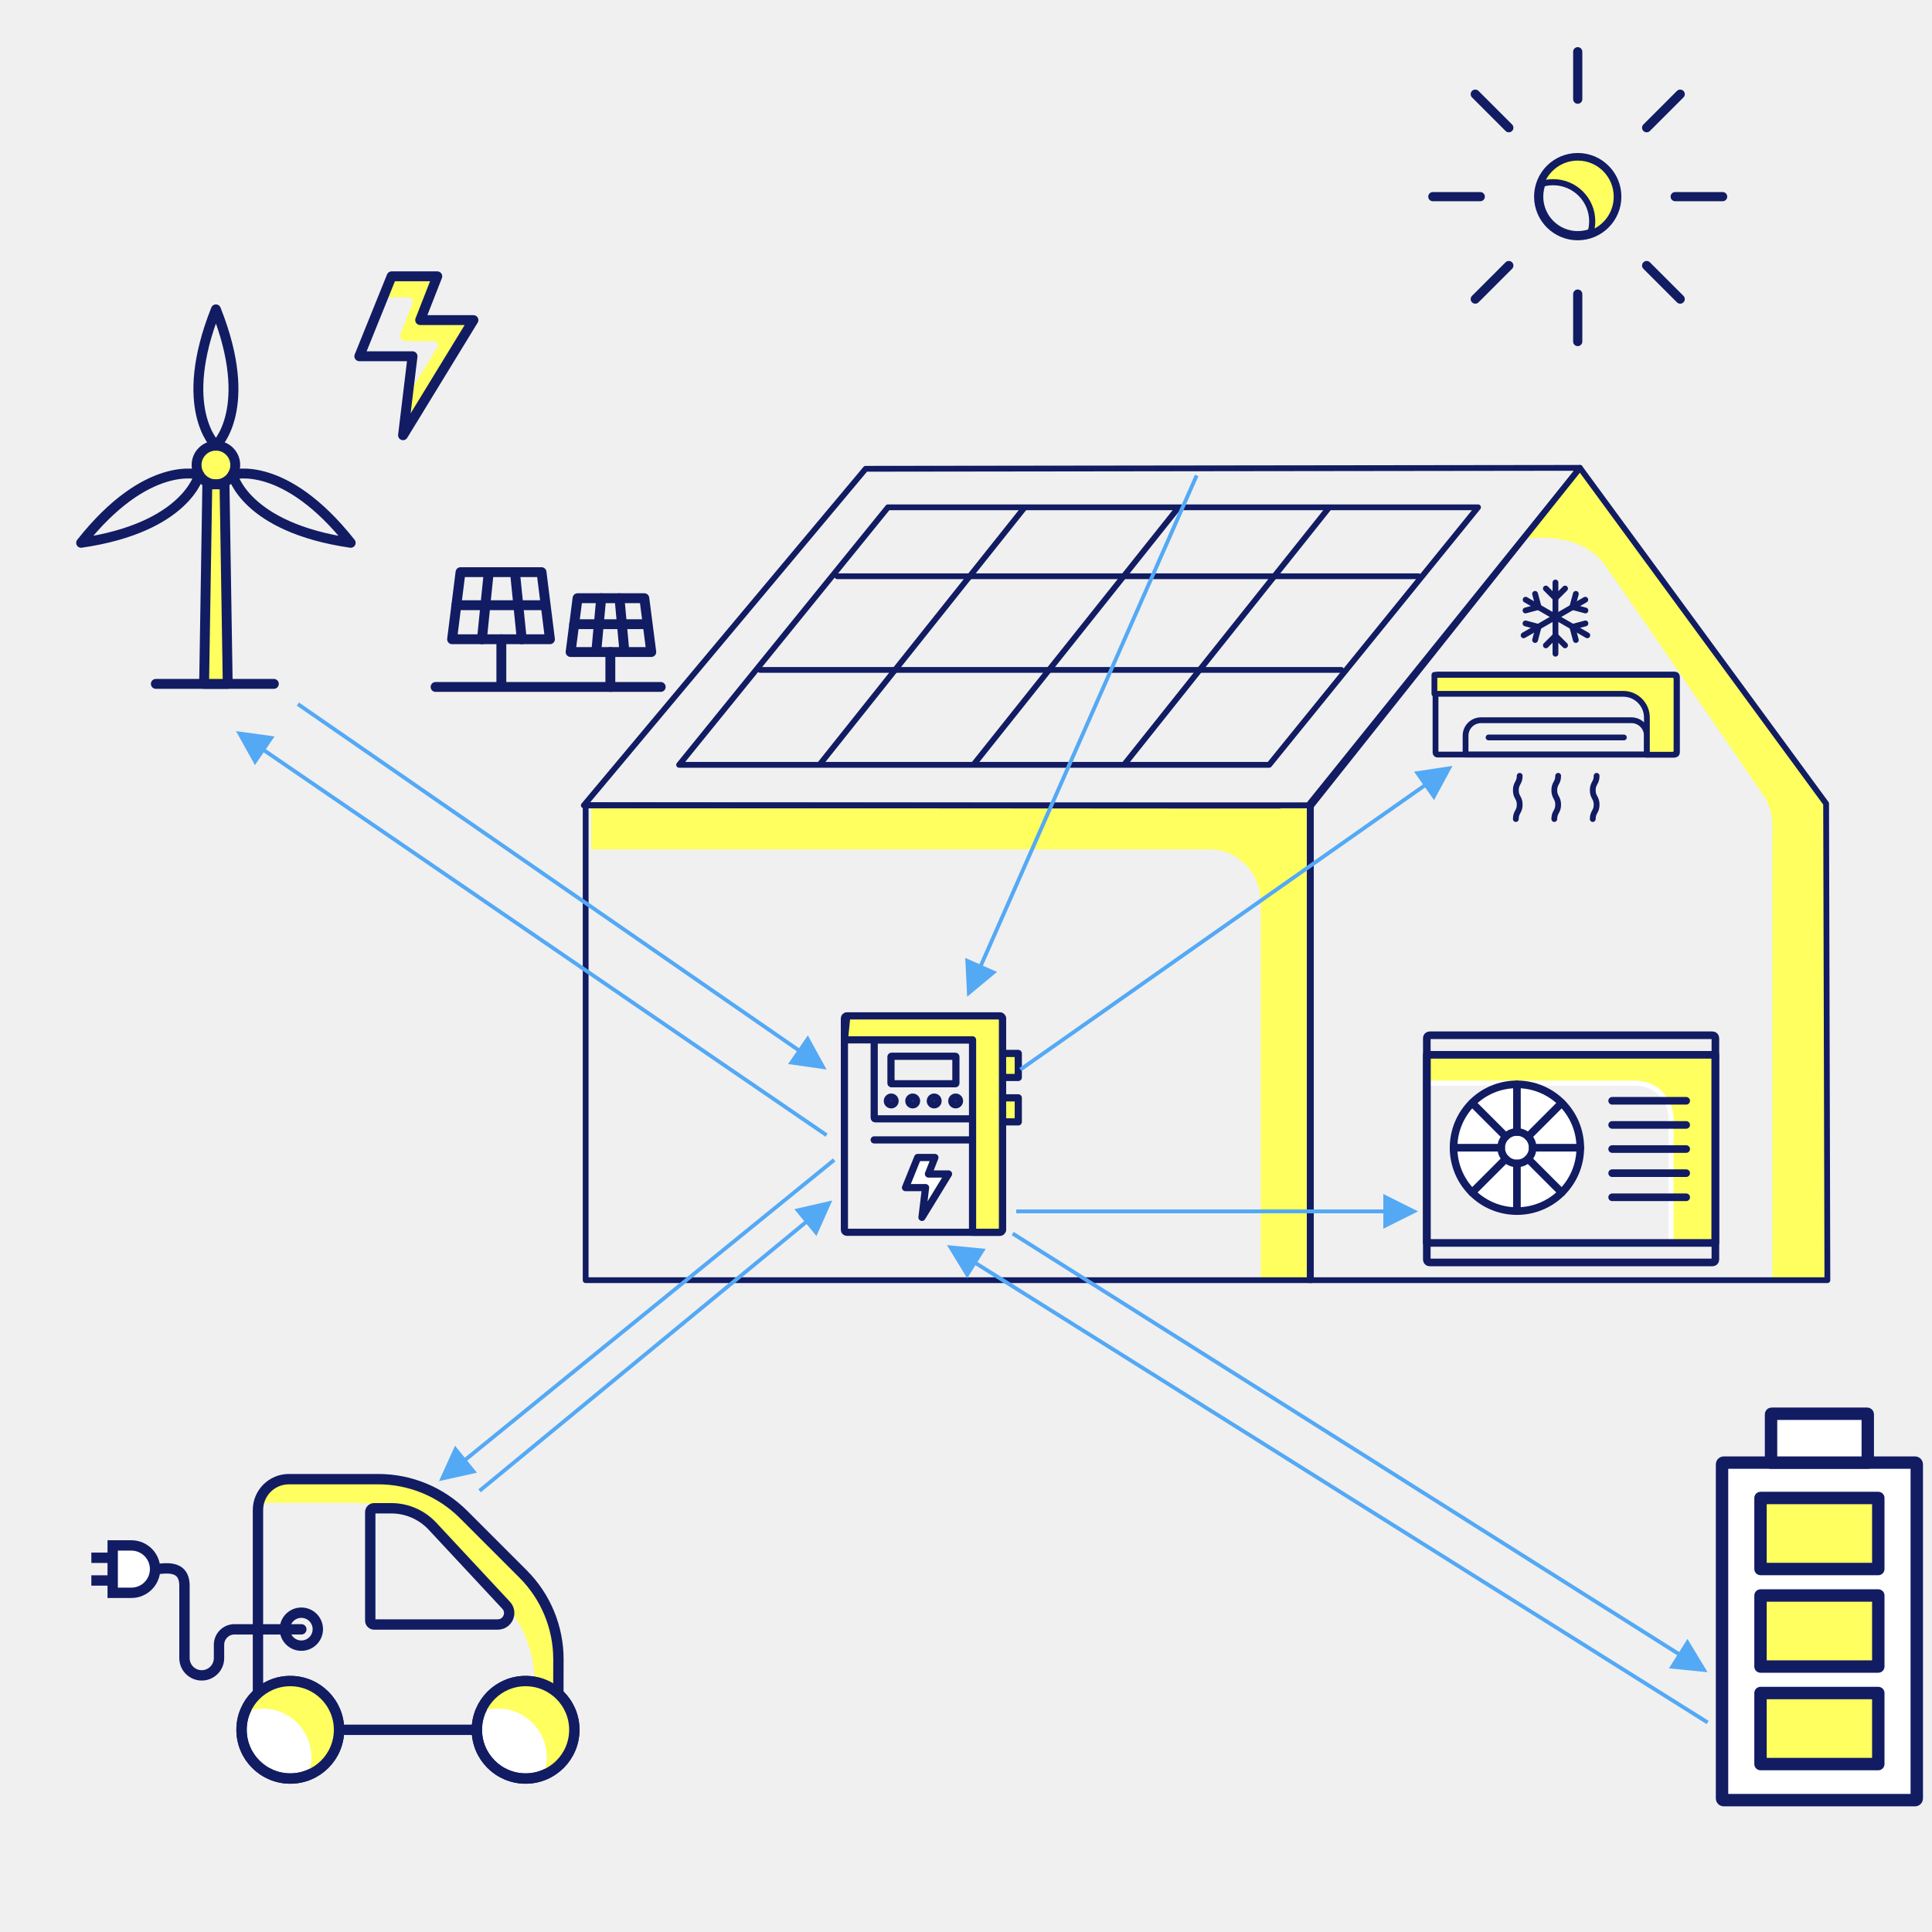
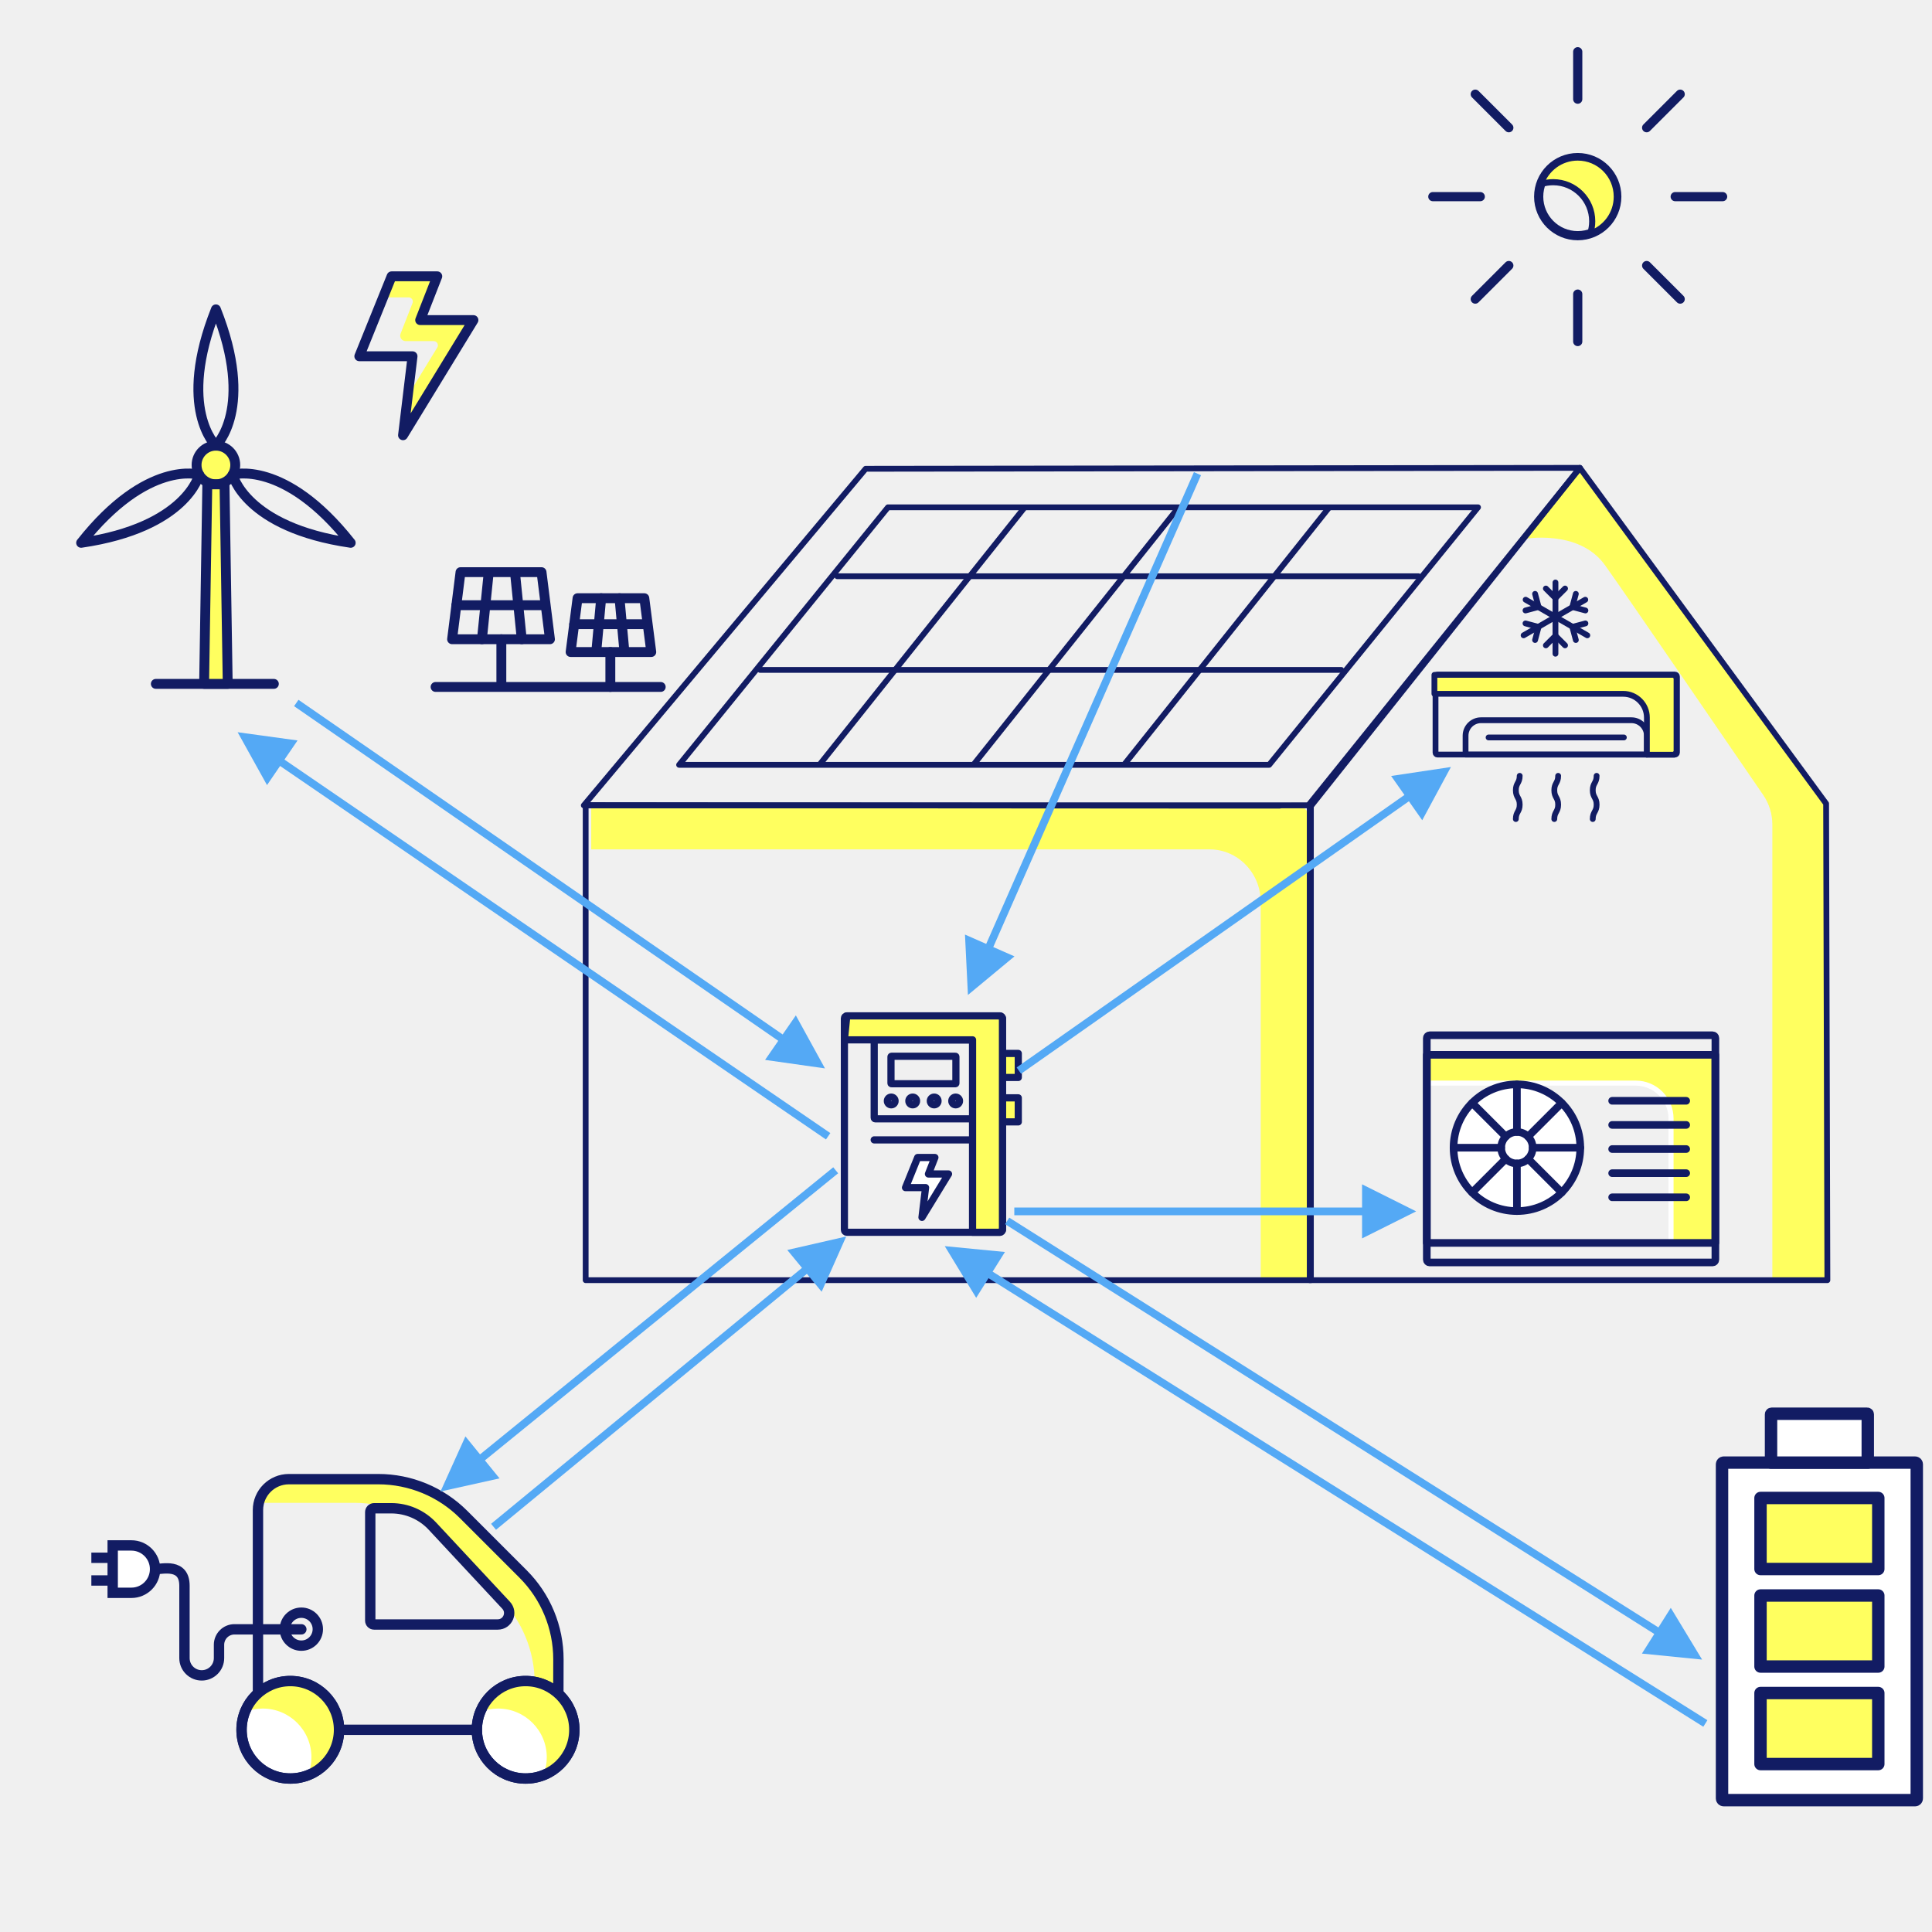
<svg xmlns="http://www.w3.org/2000/svg" width="500px" height="500px" viewBox="0 0 500 500" version="1.1">
  <g id="svgRoot" fill="none" fill-rule="evenodd">
    <g id="Haus" transform="translate(64.4708, -22.162)">
-       <path d="M88.536,241.977 L248.557,241.977 C255.872,241.977 261.801,248.076 261.801,255.599 L261.801,353.469 L274.278,353.469 L274.185,275.587 L274.185,232.453 L272.861,231.091 L88.536,231.091 L88.536,241.977 Z" id="Path" fill="#FFFF5F" />
-       <path d="M329.755,161.667 C329.755,161.667 344.135,158.957 350.902,168.43 C356.625,176.442 383.646,215.917 391.845,227.903 C393.39,230.161 394.209,232.823 394.209,235.559 L394.209,353.467 L408.454,353.467 L408.126,230.131 L344.404,143.241 L329.755,161.667 Z" id="Path" fill="#FFFF5F" />
+       <path d="M88.536,241.977 L248.557,241.977 C255.872,241.977 261.801,248.076 261.801,255.599 L261.801,353.469 L274.278,353.469 L274.185,275.587 L274.185,232.453 L272.861,231.091 L88.536,231.091 L88.536,241.977 Z" fill="#FFFF5F" />
+       <path d="M329.755,161.667 C329.755,161.667 344.135,158.957 350.902,168.43 C356.625,176.442 383.646,215.917 391.845,227.903 C393.39,230.161 394.209,232.823 394.209,235.559 L394.209,353.467 L408.454,353.467 L408.126,230.131 L344.404,143.241 L329.755,161.667 Z" fill="#FFFF5F" />
      <g id="Group" transform="translate(55.5601, 108.1829)" stroke="#121C63" stroke-linecap="round" stroke-linejoin="round" stroke-width="1.5">
-         <polygon id="Path" points="288.844 35.06 352.565 121.95 352.893 245.286 218.924 245.286 218.924 121.95" />
-         <path d="M219.226,122.453 L219.226,245.285 L31.538,245.285 L31.538,122.344 C31.538,122.344 219.335,122.562 219.226,122.453 Z" id="Path" />
-         <polygon id="Path" points="31.058 122.411 219.389 122.411 288.844 35.06 104.002 35.299" />
-         <polygon id="Path" points="109.774 45.27 262.483 45.27 208.431 111.916 55.723 111.916" />
-         <line x1="247.068" y1="63.112" x2="96.655" y2="63.112" id="Path" />
-         <line x1="227.087" y1="87.351" x2="76.674" y2="87.351" id="Path" />
-         <line x1="92.256" y1="111.644" x2="144.992" y2="45.478" id="Path" />
-         <line x1="171.076" y1="111.644" x2="223.812" y2="45.478" id="Path" />
-         <line x1="132.097" y1="111.644" x2="184.833" y2="45.478" id="Path" />
+         <polygon points="288.844 35.06 352.565 121.95 352.893 245.286 218.924 245.286 218.924 121.95" />
+         <path d="M219.226,122.453 L219.226,245.285 L31.538,245.285 L31.538,122.344 C31.538,122.344 219.335,122.562 219.226,122.453 Z" />
+         <polygon points="31.058 122.411 219.389 122.411 288.844 35.06 104.002 35.299" />
+         <polygon points="109.774 45.27 262.483 45.27 208.431 111.916 55.723 111.916" />
+         <line x1="247.068" y1="63.112" x2="96.655" y2="63.112" />
+         <line x1="227.087" y1="87.351" x2="76.674" y2="87.351" />
+         <line x1="92.256" y1="111.644" x2="144.992" y2="45.478" />
+         <line x1="171.076" y1="111.644" x2="223.812" y2="45.478" />
+         <line x1="132.097" y1="111.644" x2="184.833" y2="45.478" />
      </g>
-       <path id="Line" d="M185.828,280.12 L193.573,273.696 L185.336,270.069 L185.828,280.12 Z M244.572,145.461 L188.769,272.2 L188.567,272.657 L189.482,273.06 L189.684,272.603 L245.487,145.864 L245.688,145.406 L244.773,145.003 L244.572,145.461 Z" fill="#54A9F5" fill-rule="nonzero" />
+       <path d="M186.029,279.662 L198.077,269.67 L185.264,264.028 L186.029,279.662 Z M244.114,145.259 L190.309,267.46 L189.906,268.375 L191.736,269.181 L192.139,268.266 L245.944,146.065 L246.347,145.15 L244.517,144.344 L244.114,145.259 Z" fill="#54A9F5" fill-rule="nonzero" />
    </g>
    <g id="iMSE" transform="translate(179.0261, 228.906)" stroke="#121C63" stroke-linecap="round" stroke-linejoin="round" stroke-width="1.86">
      <g id="Group">
-         <path d="M79.794,90.004 L40.125,90.004 C39.783,90.004 39.505,89.726 39.505,89.384 L39.505,34.628 C39.505,34.285 39.783,34.008 40.125,34.008 L79.794,34.008 C80.136,34.008 80.414,34.285 80.414,34.628 L80.414,89.382 C80.414,89.726 80.136,90.004 79.794,90.004 Z" id="Path" />
-         <path d="M72.423,60.649 L47.498,60.649 C47.343,60.649 47.217,60.524 47.217,60.369 L47.217,40.51 C47.217,40.355 47.343,40.229 47.498,40.229 L72.423,40.229 C72.578,40.229 72.703,40.355 72.703,40.51 L72.703,60.37 C72.702,60.524 72.576,60.649 72.423,60.649 L72.423,60.649 Z" id="Path" />
-         <line x1="47.217" y1="66.097" x2="72.702" y2="66.097" id="Path" />
-         <path d="M68.241,51.565 L51.678,51.565 C51.612,51.565 51.559,51.512 51.559,51.446 L51.559,44.572 C51.559,44.506 51.612,44.453 51.678,44.453 L68.241,44.453 C68.307,44.453 68.36,44.506 68.36,44.572 L68.36,51.446 C68.36,51.512 68.307,51.565 68.241,51.565 Z" id="Path" />
+         <path d="M79.794,90.004 L40.125,90.004 C39.783,90.004 39.505,89.726 39.505,89.384 L39.505,34.628 C39.505,34.285 39.783,34.008 40.125,34.008 L79.794,34.008 C80.136,34.008 80.414,34.285 80.414,34.628 L80.414,89.382 C80.414,89.726 80.136,90.004 79.794,90.004 Z" />
+         <path d="M72.423,60.649 L47.498,60.649 C47.343,60.649 47.217,60.524 47.217,60.369 L47.217,40.51 C47.217,40.355 47.343,40.229 47.498,40.229 L72.423,40.229 C72.578,40.229 72.703,40.355 72.703,40.51 L72.703,60.37 C72.702,60.524 72.576,60.649 72.423,60.649 L72.423,60.649 Z" />
+         <line x1="47.217" y1="66.097" x2="72.702" y2="66.097" />
+         <path d="M68.241,51.565 L51.678,51.565 C51.612,51.565 51.559,51.512 51.559,51.446 L51.559,44.572 C51.559,44.506 51.612,44.453 51.678,44.453 L68.241,44.453 C68.307,44.453 68.36,44.506 68.36,44.572 L68.36,51.446 C68.36,51.512 68.307,51.565 68.241,51.565 Z" />
        <circle id="Oval" cx="51.621" cy="56.023" r="1" />
        <circle id="Oval" cx="57.18" cy="56.023" r="1" />
        <circle id="Oval" cx="62.74" cy="56.023" r="1" />
        <circle id="Oval" cx="68.298" cy="56.023" r="1" />
      </g>
-       <polygon id="Path" fill="#FFFF5F" points="80.414 43.721 84.505 43.721 84.505 49.941 80.414 49.941" />
-       <polygon id="Path" fill="#FFFF5F" points="80.414 55.217 84.505 55.217 84.505 61.436 80.414 61.436" />
-       <polygon id="Path" fill="#FFFFFF" points="58.469 70.652 62.923 70.652 61.253 74.92 66.45 74.92 59.582 86.148 60.511 78.446 55.32 78.446" />
-       <polygon id="Path" fill="#FFFF5F" points="39.505 40.206 72.669 40.206 72.669 90.004 79.794 90.004 80.414 89.384 80.414 34.628 79.794 34.008 40.125 34.008" />
+       <polygon fill="#FFFF5F" points="80.414 43.721 84.505 43.721 84.505 49.941 80.414 49.941" />
+       <polygon fill="#FFFF5F" points="80.414 55.217 84.505 55.217 84.505 61.436 80.414 61.436" />
+       <polygon fill="#FFFFFF" points="58.469 70.652 62.923 70.652 61.253 74.92 66.45 74.92 59.582 86.148 60.511 78.446 55.32 78.446" />
+       <polygon fill="#FFFF5F" points="39.505 40.206 72.669 40.206 72.669 90.004 79.794 90.004 80.414 89.384 80.414 34.628 79.794 34.008 40.125 34.008" />
    </g>
    <g id="Sonne" transform="translate(329.0478, -28.3787)" stroke="#121C63" stroke-linecap="round" stroke-linejoin="round">
      <circle id="Oval" stroke-width="2.378" cx="79.268" cy="79.268" r="10.107" />
-       <line x1="79.268" y1="54.045" x2="79.268" y2="41.768" id="Path" stroke-width="2.378" />
-       <line x1="61.433" y1="61.433" x2="52.751" y2="52.751" id="Path" stroke-width="2.378" />
-       <line x1="54.045" y1="79.268" x2="41.768" y2="79.268" id="Path" stroke-width="2.378" />
-       <line x1="79.268" y1="104.491" x2="79.268" y2="116.768" id="Path" stroke-width="2.378" />
-       <line x1="61.433" y1="97.103" x2="52.751" y2="105.784" id="Path" stroke-width="2.378" />
-       <line x1="97.103" y1="61.433" x2="105.784" y2="52.751" id="Path" stroke-width="2.378" />
-       <line x1="104.491" y1="79.268" x2="116.768" y2="79.268" id="Path" stroke-width="2.378" />
-       <line x1="97.103" y1="97.103" x2="105.784" y2="105.784" id="Path" stroke-width="2.378" />
-       <path d="M89.373,79.279 C89.373,83.738 86.503,87.51 82.494,88.862 C82.825,87.843 83.016,86.774 83.016,85.636 C83.016,80.062 78.485,75.531 72.91,75.531 C71.772,75.531 70.705,75.721 69.684,76.053 C71.037,72.043 74.808,69.15 79.268,69.15 C84.866,69.15 89.373,73.681 89.373,79.279 Z" id="Path" stroke-width="1.585" fill="#FFFF5F" />
+       <line x1="79.268" y1="54.045" x2="79.268" y2="41.768" stroke-width="2.378" />
+       <line x1="61.433" y1="61.433" x2="52.751" y2="52.751" stroke-width="2.378" />
+       <line x1="54.045" y1="79.268" x2="41.768" y2="79.268" stroke-width="2.378" />
+       <line x1="79.268" y1="104.491" x2="79.268" y2="116.768" stroke-width="2.378" />
+       <line x1="61.433" y1="97.103" x2="52.751" y2="105.784" stroke-width="2.378" />
+       <line x1="97.103" y1="61.433" x2="105.784" y2="52.751" stroke-width="2.378" />
+       <line x1="104.491" y1="79.268" x2="116.768" y2="79.268" stroke-width="2.378" />
+       <line x1="97.103" y1="97.103" x2="105.784" y2="105.784" stroke-width="2.378" />
+       <path d="M89.373,79.279 C89.373,83.738 86.503,87.51 82.494,88.862 C82.825,87.843 83.016,86.774 83.016,85.636 C83.016,80.062 78.485,75.531 72.91,75.531 C71.772,75.531 70.705,75.721 69.684,76.053 C71.037,72.043 74.808,69.15 79.268,69.15 C84.866,69.15 89.373,73.681 89.373,79.279 Z" stroke-width="1.585" fill="#FFFF5F" />
    </g>
    <g id="Klimaanlage" transform="translate(352.605, 131.358)">
-       <path d="M80.881,63.922 L19.408,63.922 C19.132,63.922 18.908,63.698 18.908,63.422 L18.908,43.729 C18.908,43.453 19.132,43.229 19.408,43.229 L80.881,43.229 C81.157,43.229 81.381,43.453 81.381,43.729 L81.381,63.423 C81.381,63.698 81.157,63.922 80.881,63.922 L80.881,63.922 Z" id="Path" stroke="#121C63" stroke-width="1.5" stroke-linecap="round" stroke-linejoin="round" />
-       <path d="M73.608,63.923 L26.681,63.923 L26.681,59.037 C26.681,56.828 28.472,55.037 30.681,55.037 L69.608,55.037 C71.817,55.037 73.608,56.828 73.608,59.037 L73.608,63.923 Z" id="Path" stroke="#121C63" stroke-width="1.5" stroke-linecap="round" stroke-linejoin="round" />
-       <line x1="32.639" y1="59.495" x2="67.65" y2="59.495" id="Path" stroke="#121C63" stroke-width="1.5" stroke-linecap="round" stroke-linejoin="round" />
-       <path d="M39.691,80.607 C39.691,78.746 40.691,78.746 40.691,76.885 C40.691,75.021 39.691,75.021 39.691,73.157 C39.691,71.293 40.691,71.293 40.691,69.429" id="Path" stroke="#121C63" stroke-width="1.5" stroke-linecap="round" stroke-linejoin="round" />
-       <path d="M59.598,80.607 C59.598,78.746 60.598,78.746 60.598,76.885 C60.598,75.021 59.598,75.021 59.598,73.157 C59.598,71.293 60.598,71.293 60.598,69.429" id="Path" stroke="#121C63" stroke-width="1.5" stroke-linecap="round" stroke-linejoin="round" />
-       <path d="M49.645,80.607 C49.645,78.746 50.645,78.746 50.645,76.885 C50.645,75.021 49.645,75.021 49.645,73.157 C49.645,71.293 50.645,71.293 50.645,69.429" id="Path" stroke="#121C63" stroke-width="1.5" stroke-linecap="round" stroke-linejoin="round" />
-       <line x1="49.947" y1="37.823" x2="49.947" y2="19.393" id="Path" stroke="#121C63" stroke-width="1.5" stroke-linecap="round" stroke-linejoin="round" />
-       <line x1="41.704" y1="33.064" x2="57.666" y2="23.849" id="Path" stroke="#121C63" stroke-width="1.5" stroke-linecap="round" stroke-linejoin="round" />
-       <line x1="58.19" y1="33.064" x2="42.228" y2="23.849" id="Path" stroke="#121C63" stroke-width="1.5" stroke-linecap="round" stroke-linejoin="round" />
-       <polyline id="Path" stroke="#121C63" stroke-width="1.5" stroke-linecap="round" stroke-linejoin="round" points="52.428 20.951 49.947 23.432 47.466 20.951" />
-       <polyline id="Path" stroke="#121C63" stroke-width="1.5" stroke-linecap="round" stroke-linejoin="round" points="52.428 35.659 49.947 33.179 47.466 35.659" />
-       <polyline id="Path" stroke="#121C63" stroke-width="1.5" stroke-linecap="round" stroke-linejoin="round" points="57.702 26.631 54.313 25.723 55.221 22.335" />
-       <polyline id="Path" stroke="#121C63" stroke-width="1.5" stroke-linecap="round" stroke-linejoin="round" points="42.193 29.98 45.581 30.888 44.673 34.276" />
-       <polyline id="Path" stroke="#121C63" stroke-width="1.5" stroke-linecap="round" stroke-linejoin="round" points="57.702 29.98 54.313 30.888 55.221 34.276" />
-       <polyline id="Path" stroke="#121C63" stroke-width="1.5" stroke-linecap="round" stroke-linejoin="round" points="42.193 26.631 45.581 25.723 44.673 22.335" />
-       <path d="M18.619,48.203 L67.47,48.203 C70.86,48.203 73.609,50.951 73.609,54.342 L73.609,63.963 L80.662,63.963 L81.276,63.349 L81.276,51.2 L81.276,43.911 L80.662,43.297 L18.619,43.297 L18.619,48.203 Z" id="Path" stroke="#121C63" stroke-width="1.5" fill="#FFFF5F" stroke-linecap="round" stroke-linejoin="round" />
-       <path id="Line" d="M23.304,66.855 L13.353,68.347 L18.528,75.711 L23.304,66.855 Z M-87.818,145.551 L16.687,72.115 L17.096,71.828 L16.521,71.01 L16.112,71.297 L-88.392,144.733 L-88.802,145.02 L-88.227,145.839 L-87.818,145.551 Z" fill="#54A9F5" fill-rule="nonzero" />
+       <path d="M80.881,63.922 L19.408,63.922 C19.132,63.922 18.908,63.698 18.908,63.422 L18.908,43.729 C18.908,43.453 19.132,43.229 19.408,43.229 L80.881,43.229 C81.157,43.229 81.381,43.453 81.381,43.729 L81.381,63.423 C81.381,63.698 81.157,63.922 80.881,63.922 L80.881,63.922 Z" stroke="#121C63" stroke-width="1.5" stroke-linecap="round" stroke-linejoin="round" />
+       <path d="M73.608,63.923 L26.681,63.923 L26.681,59.037 C26.681,56.828 28.472,55.037 30.681,55.037 L69.608,55.037 C71.817,55.037 73.608,56.828 73.608,59.037 L73.608,63.923 Z" stroke="#121C63" stroke-width="1.5" stroke-linecap="round" stroke-linejoin="round" />
+       <line x1="32.639" y1="59.495" x2="67.65" y2="59.495" stroke="#121C63" stroke-width="1.5" stroke-linecap="round" stroke-linejoin="round" />
+       <path d="M39.691,80.607 C39.691,78.746 40.691,78.746 40.691,76.885 C40.691,75.021 39.691,75.021 39.691,73.157 C39.691,71.293 40.691,71.293 40.691,69.429" stroke="#121C63" stroke-width="1.5" stroke-linecap="round" stroke-linejoin="round" />
+       <path d="M59.598,80.607 C59.598,78.746 60.598,78.746 60.598,76.885 C60.598,75.021 59.598,75.021 59.598,73.157 C59.598,71.293 60.598,71.293 60.598,69.429" stroke="#121C63" stroke-width="1.5" stroke-linecap="round" stroke-linejoin="round" />
+       <path d="M49.645,80.607 C49.645,78.746 50.645,78.746 50.645,76.885 C50.645,75.021 49.645,75.021 49.645,73.157 C49.645,71.293 50.645,71.293 50.645,69.429" stroke="#121C63" stroke-width="1.5" stroke-linecap="round" stroke-linejoin="round" />
+       <line x1="49.947" y1="37.823" x2="49.947" y2="19.393" stroke="#121C63" stroke-width="1.5" stroke-linecap="round" stroke-linejoin="round" />
+       <line x1="41.704" y1="33.064" x2="57.666" y2="23.849" stroke="#121C63" stroke-width="1.5" stroke-linecap="round" stroke-linejoin="round" />
+       <line x1="58.19" y1="33.064" x2="42.228" y2="23.849" stroke="#121C63" stroke-width="1.5" stroke-linecap="round" stroke-linejoin="round" />
+       <polyline stroke="#121C63" stroke-width="1.5" stroke-linecap="round" stroke-linejoin="round" points="52.428 20.951 49.947 23.432 47.466 20.951" />
+       <polyline stroke="#121C63" stroke-width="1.5" stroke-linecap="round" stroke-linejoin="round" points="52.428 35.659 49.947 33.179 47.466 35.659" />
+       <polyline stroke="#121C63" stroke-width="1.5" stroke-linecap="round" stroke-linejoin="round" points="57.702 26.631 54.313 25.723 55.221 22.335" />
+       <polyline stroke="#121C63" stroke-width="1.5" stroke-linecap="round" stroke-linejoin="round" points="42.193 29.98 45.581 30.888 44.673 34.276" />
+       <polyline stroke="#121C63" stroke-width="1.5" stroke-linecap="round" stroke-linejoin="round" points="57.702 29.98 54.313 30.888 55.221 34.276" />
+       <polyline stroke="#121C63" stroke-width="1.5" stroke-linecap="round" stroke-linejoin="round" points="42.193 26.631 45.581 25.723 44.673 22.335" />
+       <path d="M18.619,48.203 L67.47,48.203 C70.86,48.203 73.609,50.951 73.609,54.342 L73.609,63.963 L80.662,63.963 L81.276,63.349 L81.276,51.2 L81.276,43.911 L80.662,43.297 L18.619,43.297 L18.619,48.203 Z" stroke="#121C63" stroke-width="1.5" fill="#FFFF5F" stroke-linecap="round" stroke-linejoin="round" />
+       <path d="M22.895,67.142 L7.416,69.464 L15.465,80.919 L22.895,67.142 Z M-87.53,145.96 L12.915,75.377 L13.733,74.802 L12.583,73.166 L11.765,73.741 L-88.68,144.324 L-89.498,144.899 L-88.348,146.535 L-87.53,145.96 Z" fill="#54A9F5" fill-rule="nonzero" />
    </g>
    <g id="Heizung" transform="translate(340.7209, 231.6078)">
-       <path d="M28.218,48.701 L82.577,48.701 C87.636,48.701 91.737,52.802 91.737,57.859 L91.737,90.012 L102.259,90.012 L103.174,89.096 L103.174,42.297 L102.259,41.381 L28.218,41.381 L28.218,48.701 Z" id="Path" stroke="#FFFFFF" stroke-width="1.314" fill="#FFFF5F" stroke-linecap="round" stroke-linejoin="round" />
+       <path d="M28.218,48.701 L82.577,48.701 C87.636,48.701 91.737,52.802 91.737,57.859 L91.737,90.012 L102.259,90.012 L103.174,89.096 L103.174,42.297 L102.259,41.381 L28.218,41.381 L28.218,48.701 Z" stroke="#FFFFFF" stroke-width="1.314" fill="#FFFF5F" stroke-linecap="round" stroke-linejoin="round" />
      <g id="Group" stroke="#121C63" stroke-linecap="round" stroke-linejoin="round" stroke-width="1.972">
-         <polygon id="Path" points="28.535 41.381 103.216 41.381 103.216 90.053 28.535 90.053" />
-         <path d="M102.495,95.117 L29.258,95.117 C28.858,95.117 28.535,94.794 28.535,94.394 L28.535,37.041 C28.535,36.642 28.858,36.318 29.258,36.318 L102.495,36.318 C102.894,36.318 103.218,36.642 103.218,37.041 L103.218,94.394 C103.218,94.794 102.893,95.117 102.495,95.117 Z" id="Path" />
-         <line x1="76.501" y1="53.277" x2="95.667" y2="53.277" id="Path" />
-         <line x1="76.501" y1="59.521" x2="95.667" y2="59.521" id="Path" />
-         <line x1="76.501" y1="65.764" x2="95.667" y2="65.764" id="Path" />
-         <line x1="76.501" y1="72.007" x2="95.667" y2="72.007" id="Path" />
-         <line x1="76.501" y1="78.251" x2="95.667" y2="78.251" id="Path" />
+         <polygon points="28.535 41.381 103.216 41.381 103.216 90.053 28.535 90.053" />
+         <path d="M102.495,95.117 L29.258,95.117 C28.858,95.117 28.535,94.794 28.535,94.394 L28.535,37.041 C28.535,36.642 28.858,36.318 29.258,36.318 L102.495,36.318 C102.894,36.318 103.218,36.642 103.218,37.041 L103.218,94.394 C103.218,94.794 102.893,95.117 102.495,95.117 Z" />
+         <line x1="76.501" y1="53.277" x2="95.667" y2="53.277" />
+         <line x1="76.501" y1="59.521" x2="95.667" y2="59.521" />
+         <line x1="76.501" y1="65.764" x2="95.667" y2="65.764" />
+         <line x1="76.501" y1="72.007" x2="95.667" y2="72.007" />
+         <line x1="76.501" y1="78.251" x2="95.667" y2="78.251" />
      </g>
      <circle id="Oval" stroke="#121C63" stroke-width="1.972" fill="#FFFFFF" stroke-linecap="round" stroke-linejoin="round" cx="51.859" cy="65.421" r="16.398" />
      <circle id="Oval" stroke="#121C63" stroke-width="1.972" fill="#FFFFFF" stroke-linecap="round" stroke-linejoin="round" cx="51.859" cy="65.421" r="4.073" />
      <g id="Group" stroke="#121C63" stroke-linecap="round" stroke-linejoin="round" stroke-width="1.972">
-         <line x1="51.859" y1="61.348" x2="51.859" y2="49.023" id="Path" />
-         <line x1="48.979" y1="62.541" x2="40.265" y2="53.827" id="Path" />
-         <line x1="47.787" y1="65.421" x2="35.463" y2="65.421" id="Path" />
-         <line x1="51.859" y1="69.494" x2="51.859" y2="81.819" id="Path" />
-         <line x1="48.979" y1="68.3" x2="40.265" y2="77.016" id="Path" />
-         <line x1="54.739" y1="68.3" x2="63.454" y2="77.016" id="Path" />
-         <line x1="55.932" y1="65.421" x2="68.257" y2="65.421" id="Path" />
-         <line x1="54.739" y1="62.541" x2="63.454" y2="53.827" id="Path" />
+         <line x1="51.859" y1="61.348" x2="51.859" y2="49.023" />
+         <line x1="48.979" y1="62.541" x2="40.265" y2="53.827" />
+         <line x1="47.787" y1="65.421" x2="35.463" y2="65.421" />
+         <line x1="51.859" y1="69.494" x2="51.859" y2="81.819" />
+         <line x1="48.979" y1="68.3" x2="40.265" y2="77.016" />
+         <line x1="54.739" y1="68.3" x2="63.454" y2="77.016" />
+         <line x1="55.932" y1="65.421" x2="68.257" y2="65.421" />
+         <line x1="54.739" y1="62.541" x2="63.454" y2="53.827" />
      </g>
-       <path id="Line" d="M26.279,81.892 L17.279,77.392 L17.279,86.392 L26.279,81.892 Z M-77.221,82.392 L17.779,82.392 L18.279,82.392 L18.279,81.392 L17.779,81.392 L-77.221,81.392 L-77.721,81.392 L-77.721,82.392 L-77.221,82.392 Z" fill="#54A9F5" fill-rule="nonzero" />
+       <path d="M25.779,81.892 L11.779,74.892 L11.779,88.892 L25.779,81.892 Z M-77.221,82.892 L12.779,82.892 L13.779,82.892 L13.779,80.892 L12.779,80.892 L-77.221,80.892 L-78.221,80.892 L-78.221,82.892 L-77.221,82.892 Z" fill="#54A9F5" fill-rule="nonzero" />
    </g>
    <g id="Netz" transform="translate(-524.6939, -321.7647)">
-       <path d="M630.223,424.184 L637.862,411.703 C638.307,410.978 637.784,410.046 636.934,410.046 L629.686,410.046 C628.686,410.046 628.002,409.041 628.365,408.111 L631.456,400.204 C631.735,399.49 631.209,398.719 630.443,398.719 L623.854,398.719 L626.051,393.268 L637.873,393.268 L633.444,404.612 L647.224,404.612 L628.998,434.404 L630.223,424.184 Z" id="Path" fill="#FFFF5F" />
+       <path d="M630.223,424.184 L637.862,411.703 C638.307,410.978 637.784,410.046 636.934,410.046 L629.686,410.046 C628.686,410.046 628.002,409.041 628.365,408.111 L631.456,400.204 C631.735,399.49 631.209,398.719 630.443,398.719 L623.854,398.719 L626.051,393.268 L637.873,393.268 L633.444,404.612 L647.224,404.612 L628.998,434.404 L630.223,424.184 Z" fill="#FFFF5F" />
      <g id="Group" transform="translate(540.4484, 352.2088)" stroke="#121C63" stroke-linecap="round" stroke-linejoin="round" stroke-width="2.555">
-         <polygon id="Path" points="85.592 41.066 97.415 41.066 92.982 52.396 106.774 52.396 88.548 82.198 91.011 61.755 77.234 61.755" />
+         <polygon points="85.592 41.066 97.415 41.066 92.982 52.396 106.774 52.396 88.548 82.198 91.011 61.755 77.234 61.755" />
        <circle id="Oval" fill="#FFFF5F" cx="40.124" cy="89.898" r="5.004" />
-         <path d="M40.124,49.617 C50.353,75.319 40.124,84.894 40.124,84.894 C40.124,84.894 29.896,75.319 40.124,49.617 Z" id="Path" />
-         <path d="M5.24,110.039 C22.384,88.33 35.789,92.401 35.789,92.401 C35.789,92.401 32.613,106.046 5.24,110.039 Z" id="Path" />
-         <path d="M75.009,110.039 C47.636,106.046 44.458,92.401 44.458,92.401 C44.458,92.401 57.863,88.33 75.009,110.039 Z" id="Path" />
-         <line x1="24.574" y1="146.542" x2="55.121" y2="146.542" id="Path" />
-         <line x1="96.973" y1="147.336" x2="155.24" y2="147.336" id="Path" />
-         <polygon id="Path" fill="#FFFF5F" points="43.179 146.542 37.07 146.542 37.896 94.903 42.351 94.903" />
-         <g id="Path">
+         <path d="M40.124,49.617 C50.353,75.319 40.124,84.894 40.124,84.894 C40.124,84.894 29.896,75.319 40.124,49.617 Z" />
+         <path d="M5.24,110.039 C22.384,88.33 35.789,92.401 35.789,92.401 C35.789,92.401 32.613,106.046 5.24,110.039 Z" />
+         <path d="M75.009,110.039 C47.636,106.046 44.458,92.401 44.458,92.401 C44.458,92.401 57.863,88.33 75.009,110.039 Z" />
+         <line x1="24.574" y1="146.542" x2="55.121" y2="146.542" />
+         <line x1="96.973" y1="147.336" x2="155.24" y2="147.336" />
+         <polygon fill="#FFFF5F" points="43.179 146.542 37.07 146.542 37.896 94.903 42.351 94.903" />
+         <g>
          <polygon points="101.246 134.99 126.574 134.99 124.393 117.631 103.427 117.631" />
          <polygon points="131.919 138.3 152.794 138.3 150.996 124.369 133.716 124.369" />
          <line x1="113.994" y1="134.99" x2="113.994" y2="146.472" />
          <line x1="142.202" y1="138.301" x2="142.202" y2="147.336" />
          <line x1="102.352" y1="126.184" x2="124.843" y2="126.184" />
          <line x1="132.849" y1="131.094" x2="151.109" y2="131.094" />
          <line x1="138.599" y1="137.818" x2="139.829" y2="124.369" />
          <line x1="145.805" y1="137.818" x2="144.575" y2="124.369" />
          <line x1="108.969" y1="134.99" x2="110.731" y2="117.631" />
          <line x1="119.276" y1="134.99" x2="117.517" y2="117.631" />
        </g>
      </g>
-       <path id="Line" d="M738.605,598.549 L733.76,589.73 L728.643,597.134 L738.605,598.549 Z M601.91,504.676 L731.377,594.161 L731.788,594.445 L732.357,593.622 L731.945,593.338 L602.478,503.853 L602.067,503.569 L601.498,504.392 L601.91,504.676 Z" fill="#54A9F5" fill-rule="nonzero" />
-       <path id="Line" d="M738.607,615.547 L733.72,606.751 L728.638,614.179 L738.607,615.547 Z M585.912,511.677 L731.356,611.192 L731.769,611.474 L732.333,610.649 L731.921,610.367 L586.476,510.852 L586.064,510.57 L585.499,511.395 L585.912,511.677 Z" transform="translate(662.1939, 563.2647) scale(-1, -1) translate(-662.1939, -563.2647)" fill="#54A9F5" fill-rule="nonzero" />
+       <path d="M738.194,598.265 L730.657,584.546 L722.697,596.063 L738.194,598.265 Z M601.625,505.087 L727.01,591.75 L727.832,592.319 L728.969,590.673 L728.147,590.105 L602.762,503.442 L601.94,502.873 L600.803,504.519 L601.625,505.087 Z" fill="#54A9F5" fill-rule="nonzero" />
+       <path d="M738.194,615.265 L730.592,601.582 L722.687,613.136 L738.194,615.265 Z M585.629,512.09 L726.976,608.801 L727.802,609.366 L728.931,607.715 L728.106,607.15 L586.759,510.439 L585.933,509.875 L584.804,511.525 L585.629,512.09 Z" transform="translate(662.1939, 563.2647) scale(-1, -1) translate(-662.1939, -563.2647)" fill="#54A9F5" fill-rule="nonzero" />
    </g>
    <g id="eAuto" transform="translate(-31.1373, -22.5082)">
-       <path d="M175.652,451.928 L175.612,470.183 L169.494,470.183 L169.514,458.066 C169.514,449.789 166.236,441.851 160.377,435.994 L144.962,420.579 C139.104,414.741 131.167,411.441 122.909,411.441 L99.758,411.441 C99.178,411.441 98.618,411.503 98.078,411.623 C98.858,408.023 102.057,405.305 105.896,405.305 L129.028,405.305 C137.306,405.305 145.243,408.604 151.101,414.461 L166.516,429.878 C172.374,435.714 175.652,443.651 175.652,451.928 Z" id="Path" fill="#FFFF5F" />
-       <path d="M60.303,422.465 L65.143,422.465 C68.523,422.465 71.273,425.215 71.273,428.595 C71.273,431.975 68.523,434.725 65.143,434.725 L60.303,434.725 L60.303,422.465 Z" id="Path" fill="#FFFFFF" />
+       <path d="M175.652,451.928 L175.612,470.183 L169.494,470.183 L169.514,458.066 C169.514,449.789 166.236,441.851 160.377,435.994 L144.962,420.579 C139.104,414.741 131.167,411.441 122.909,411.441 L99.758,411.441 C99.178,411.441 98.618,411.503 98.078,411.623 C98.858,408.023 102.057,405.305 105.896,405.305 L129.028,405.305 C137.306,405.305 145.243,408.604 151.101,414.461 L166.516,429.878 C172.374,435.714 175.652,443.651 175.652,451.928 Z" fill="#FFFF5F" />
+       <path d="M60.303,422.465 L65.143,422.465 C68.523,422.465 71.273,425.215 71.273,428.595 C71.273,431.975 68.523,434.725 65.143,434.725 L60.303,434.725 L60.303,422.465 Z" fill="#FFFFFF" />
      <g id="Group" transform="translate(34.4761, 354.642)">
-         <g id="Path">
+         <g>
          <line x1="20.302" y1="71.018" x2="25.346" y2="71.018" stroke="#FFFFFF" stroke-width="1.788" />
          <line x1="20.302" y1="76.892" x2="25.827" y2="76.892" stroke="#FFFFFF" stroke-width="1.788" />
          <path d="M25.827,67.824 L30.668,67.824 C34.047,67.824 36.797,70.574 36.797,73.954 C36.797,77.333 34.047,80.083 30.668,80.083 L25.827,80.083 L25.827,67.824 Z" stroke="#121C63" stroke-width="2.682" />
          <line x1="20.302" y1="71.018" x2="25.346" y2="71.018" stroke="#121C63" stroke-width="2.682" />
          <line x1="20.302" y1="76.892" x2="25.827" y2="76.892" stroke="#121C63" stroke-width="2.682" />
          <path d="M141.14,115.534 L63.422,115.534 L63.422,58.667 C63.422,54.251 67.002,50.669 71.42,50.669 L94.563,50.669 C102.839,50.669 110.776,53.958 116.629,59.808 L132.042,75.222 C137.894,81.074 141.181,89.01 141.181,97.287 L141.14,115.534 Z" stroke="#121C63" stroke-width="2.682" />
        </g>
        <circle id="Oval" stroke="#121C63" stroke-width="2.682" fill="#FFFFFF" cx="132.684" cy="115.534" r="12.615" />
        <circle id="Oval" stroke="#121C63" stroke-width="2.682" fill="#FFFFFF" cx="71.787" cy="115.534" r="12.615" />
      </g>
-       <path d="M179.778,470.155 C179.778,475.515 176.459,480.073 171.761,481.913 C172.321,480.473 172.641,478.914 172.641,477.294 C172.641,470.336 167.002,464.679 160.026,464.679 C158.406,464.679 156.846,464.979 155.427,465.559 C157.266,460.881 161.824,457.56 167.162,457.56 C174.119,457.56 179.778,463.198 179.778,470.155 Z" id="Path" fill="#FFFF5F" />
-       <path d="M118.878,470.155 C118.878,475.515 115.559,480.073 110.859,481.913 C111.419,480.473 111.739,478.914 111.739,477.294 C111.739,470.336 106.102,464.679 99.124,464.679 C97.504,464.679 95.946,464.979 94.526,465.559 C96.366,460.881 100.923,457.56 106.261,457.56 C113.221,457.56 118.878,463.198 118.878,470.155 Z" id="Path" fill="#FFFF5F" />
+       <path d="M179.778,470.155 C179.778,475.515 176.459,480.073 171.761,481.913 C172.321,480.473 172.641,478.914 172.641,477.294 C172.641,470.336 167.002,464.679 160.026,464.679 C158.406,464.679 156.846,464.979 155.427,465.559 C157.266,460.881 161.824,457.56 167.162,457.56 C174.119,457.56 179.778,463.198 179.778,470.155 Z" fill="#FFFF5F" />
+       <path d="M118.878,470.155 C118.878,475.515 115.559,480.073 110.859,481.913 C111.419,480.473 111.739,478.914 111.739,477.294 C111.739,470.336 106.102,464.679 99.124,464.679 C97.504,464.679 95.946,464.979 94.526,465.559 C96.366,460.881 100.923,457.56 106.261,457.56 C113.221,457.56 118.878,463.198 118.878,470.155 Z" fill="#FFFF5F" />
      <g id="Group" transform="translate(34.4761, 354.642)" stroke="#121C63" stroke-linecap="round" stroke-linejoin="round" stroke-width="2.682">
        <circle id="Oval" cx="132.684" cy="115.534" r="12.615" />
        <circle id="Oval" cx="71.787" cy="115.534" r="12.615" />
-         <path d="M92.482,59.202 L92.482,87.282 C92.482,87.835 92.929,88.282 93.482,88.282 L125.472,88.282 C128.062,88.282 129.405,85.194 127.64,83.3 L108.584,62.844 C105.827,59.883 101.963,58.203 97.916,58.203 L93.482,58.203 C92.931,58.203 92.482,58.651 92.482,59.202 L92.482,59.202 Z" id="Path" />
+         <path d="M92.482,59.202 L92.482,87.282 C92.482,87.835 92.929,88.282 93.482,88.282 L125.472,88.282 C128.062,88.282 129.405,85.194 127.64,83.3 L108.584,62.844 C105.827,59.883 101.963,58.203 97.916,58.203 L93.482,58.203 C92.931,58.203 92.482,58.651 92.482,59.202 L92.482,59.202 Z" />
        <circle id="Oval" cx="74.648" cy="89.494" r="4.265" />
-         <path d="M36.797,73.956 C38.698,73.956 44.402,72.364 44.402,78.258 L44.402,96.983 C44.402,99.452 46.403,101.453 48.872,101.453 C51.342,101.453 53.342,99.452 53.342,96.983 L53.342,93.532 C53.342,91.323 55.132,89.534 57.341,89.534 L74.646,89.534" id="Path" />
+         <path d="M36.797,73.956 C38.698,73.956 44.402,72.364 44.402,78.258 L44.402,96.983 C44.402,99.452 46.403,101.453 48.872,101.453 C51.342,101.453 53.342,99.452 53.342,96.983 L53.342,93.532 C53.342,91.323 55.132,89.534 57.341,89.534 L74.646,89.534" />
      </g>
-       <path id="Line" d="M246.525,405.824 L242.38,396.655 L236.703,403.639 L246.525,405.824 Z M144.322,323.396 L239.665,400.892 L240.053,401.207 L240.683,400.431 L240.295,400.116 L144.953,322.62 L144.565,322.305 L143.934,323.081 L144.322,323.396 Z" transform="translate(195.6373, 364.5082) scale(-1, 1) translate(-195.6373, -364.5082)" fill="#54A9F5" fill-rule="nonzero" />
-       <path id="Line" d="M246.523,407.826 L242.435,398.632 L236.715,405.58 L246.523,407.826 Z M155.32,333.394 L239.692,402.85 L240.078,403.168 L240.714,402.396 L240.328,402.078 L155.955,332.622 L155.569,332.304 L154.933,333.076 L155.32,333.394 Z" transform="translate(201.1373, 370.5082) scale(1, -1) translate(-201.1373, -370.5082)" fill="#54A9F5" fill-rule="nonzero" />
+       <path d="M246.137,408.508 L239.688,394.246 L230.858,405.11 L246.137,408.508 Z M144.007,326.784 L235.501,401.152 L236.277,401.782 L237.538,400.23 L236.762,399.6 L145.268,325.232 L144.492,324.602 L143.231,326.154 L144.007,326.784 Z" transform="translate(195.6373, 367.5082) scale(-1, 1) translate(-195.6373, -367.5082)" fill="#54A9F5" fill-rule="nonzero" />
+       <path d="M250.137,416.508 L243.777,402.206 L234.88,413.015 L250.137,416.508 Z M159.002,342.78 L239.545,409.084 L240.317,409.719 L241.588,408.175 L240.816,407.54 L160.273,341.236 L159.501,340.601 L158.23,342.145 L159.002,342.78 Z" transform="translate(205.1373, 379.5082) scale(1, -1) translate(-205.1373, -379.5082)" fill="#54A9F5" fill-rule="nonzero" />
    </g>
    <g id="Akku" transform="translate(899.0524, -12.3142) rotate(-90) translate(-899.0524, 12.3142)translate(363.8121, -547.5544)">
      <g id="Group" stroke="#121C63" stroke-linecap="round" stroke-linejoin="round" stroke-width="3.211">
-         <path d="M144.406,82.286 L144.406,131.808 C144.406,132.05 144.209,132.247 143.967,132.247 L57.487,132.247 C57.245,132.247 57.048,132.05 57.048,131.808 L57.048,82.286 C57.048,82.044 57.245,81.847 57.487,81.847 L143.969,81.847 C144.209,81.847 144.406,82.044 144.406,82.286 Z" id="Path" fill="#FFFFFF" />
-         <path d="M157.048,94.667 L157.048,119.429 C157.048,119.506 156.986,119.566 156.911,119.566 L144.406,119.566 L144.406,94.53 L156.911,94.53 C156.986,94.53 157.048,94.592 157.048,94.667 Z" id="Path" fill="#FFFFFF" />
-         <g fill="#FFFF5F" id="Path">
+         <path d="M144.406,82.286 L144.406,131.808 C144.406,132.05 144.209,132.247 143.967,132.247 L57.487,132.247 C57.245,132.247 57.048,132.05 57.048,131.808 L57.048,82.286 C57.048,82.044 57.245,81.847 57.487,81.847 L143.969,81.847 C144.209,81.847 144.406,82.044 144.406,82.286 Z" fill="#FFFFFF" />
+         <path d="M157.048,94.667 L157.048,119.429 C157.048,119.506 156.986,119.566 156.911,119.566 L144.406,119.566 L144.406,94.53 L156.911,94.53 C156.986,94.53 157.048,94.592 157.048,94.667 Z" fill="#FFFFFF" />
+         <g fill="#FFFF5F">
          <polygon points="66.389 91.807 84.771 91.807 84.771 122.287 66.389 122.287" />
          <polygon points="91.629 91.807 110.011 91.807 110.011 122.287 91.629 122.287" />
          <polygon points="116.866 91.807 135.249 91.807 135.249 122.287 116.866 122.287" />
        </g>
      </g>
-       <path id="Line" d="M200.692,-118.736 L192.096,-113.504 L199.719,-108.72 L200.692,-118.736 Z M77.85,77.954 L196.615,-111.298 L196.881,-111.722 L196.034,-112.253 L195.768,-111.83 L77.003,77.422 L76.737,77.846 L77.584,78.377 L77.85,77.954 Z" fill="#54A9F5" fill-rule="nonzero" />
-       <path id="Line" d="M203.693,-101.735 L195.083,-96.527 L202.694,-91.722 L203.693,-101.735 Z M90.849,77.955 L199.597,-94.31 L199.864,-94.733 L199.018,-95.267 L198.752,-94.844 L90.003,77.421 L89.736,77.844 L90.582,78.378 L90.849,77.955 Z" transform="translate(146.9261, -11.8121) scale(-1, -1) translate(-146.9261, 11.8121)" fill="#54A9F5" fill-rule="nonzero" />
+       <path d="M200.426,-119.312 L187.055,-111.175 L198.914,-103.733 L200.426,-119.312 Z M78.273,77.219 L194.392,-107.815 L194.923,-108.662 L193.229,-109.725 L192.698,-108.878 L76.579,76.156 L76.047,77.003 L77.742,78.066 L78.273,77.219 Z" fill="#54A9F5" fill-rule="nonzero" />
+       <path d="M206.426,-102.312 L193.033,-94.21 L204.872,-86.737 L206.426,-102.312 Z M94.272,77.222 L200.363,-90.834 L200.896,-91.679 L199.205,-92.747 L198.671,-91.901 L92.58,76.154 L92.047,77 L93.738,78.067 L94.272,77.222 Z" transform="translate(149.9261, -12.8121) scale(-1, -1) translate(-149.9261, 12.8121)" fill="#54A9F5" fill-rule="nonzero" />
    </g>
  </g>
</svg>
